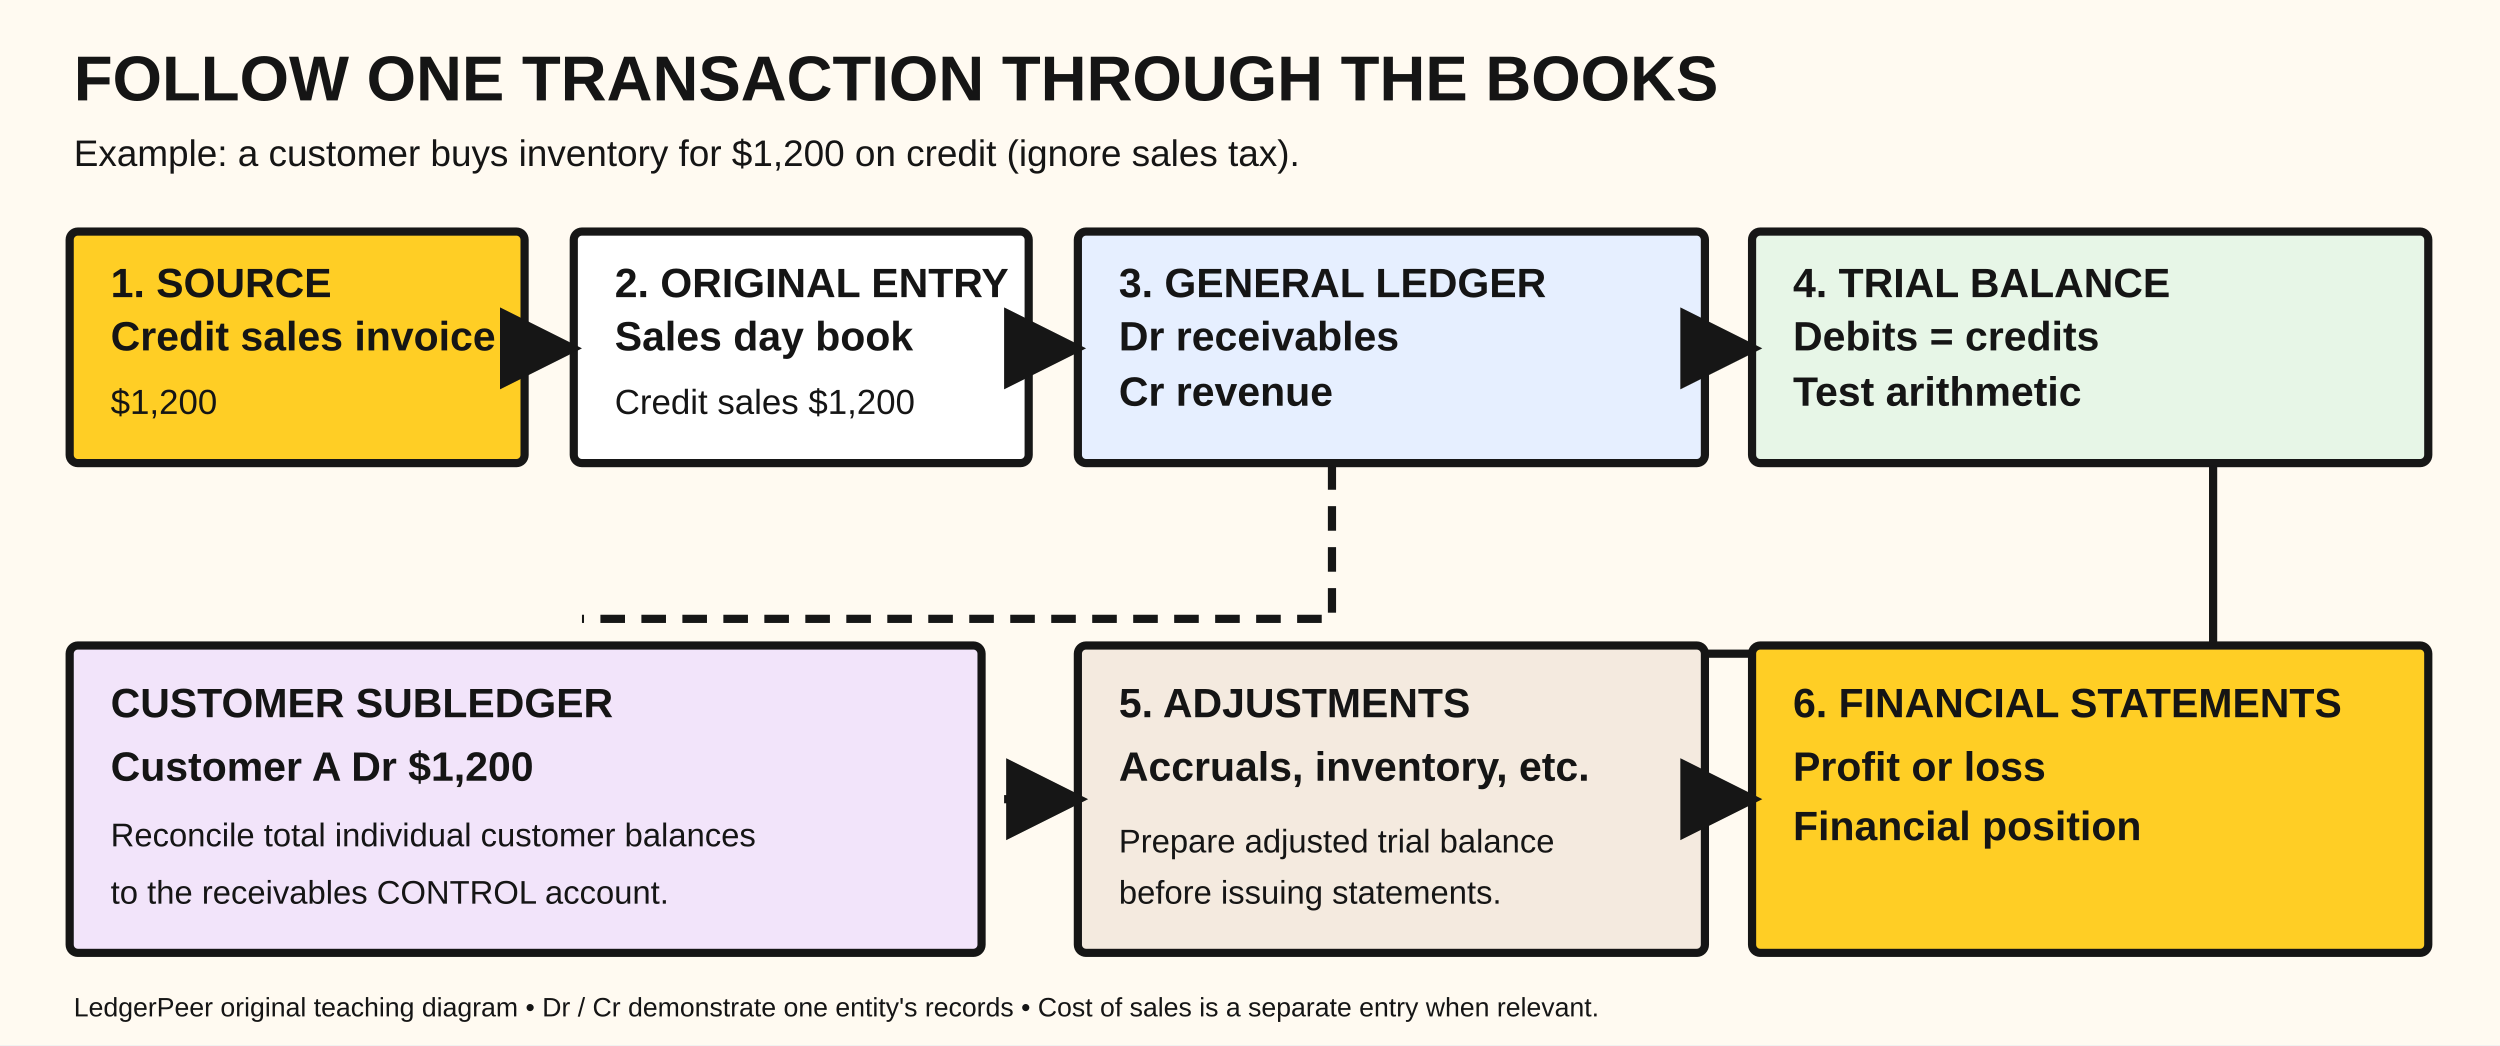
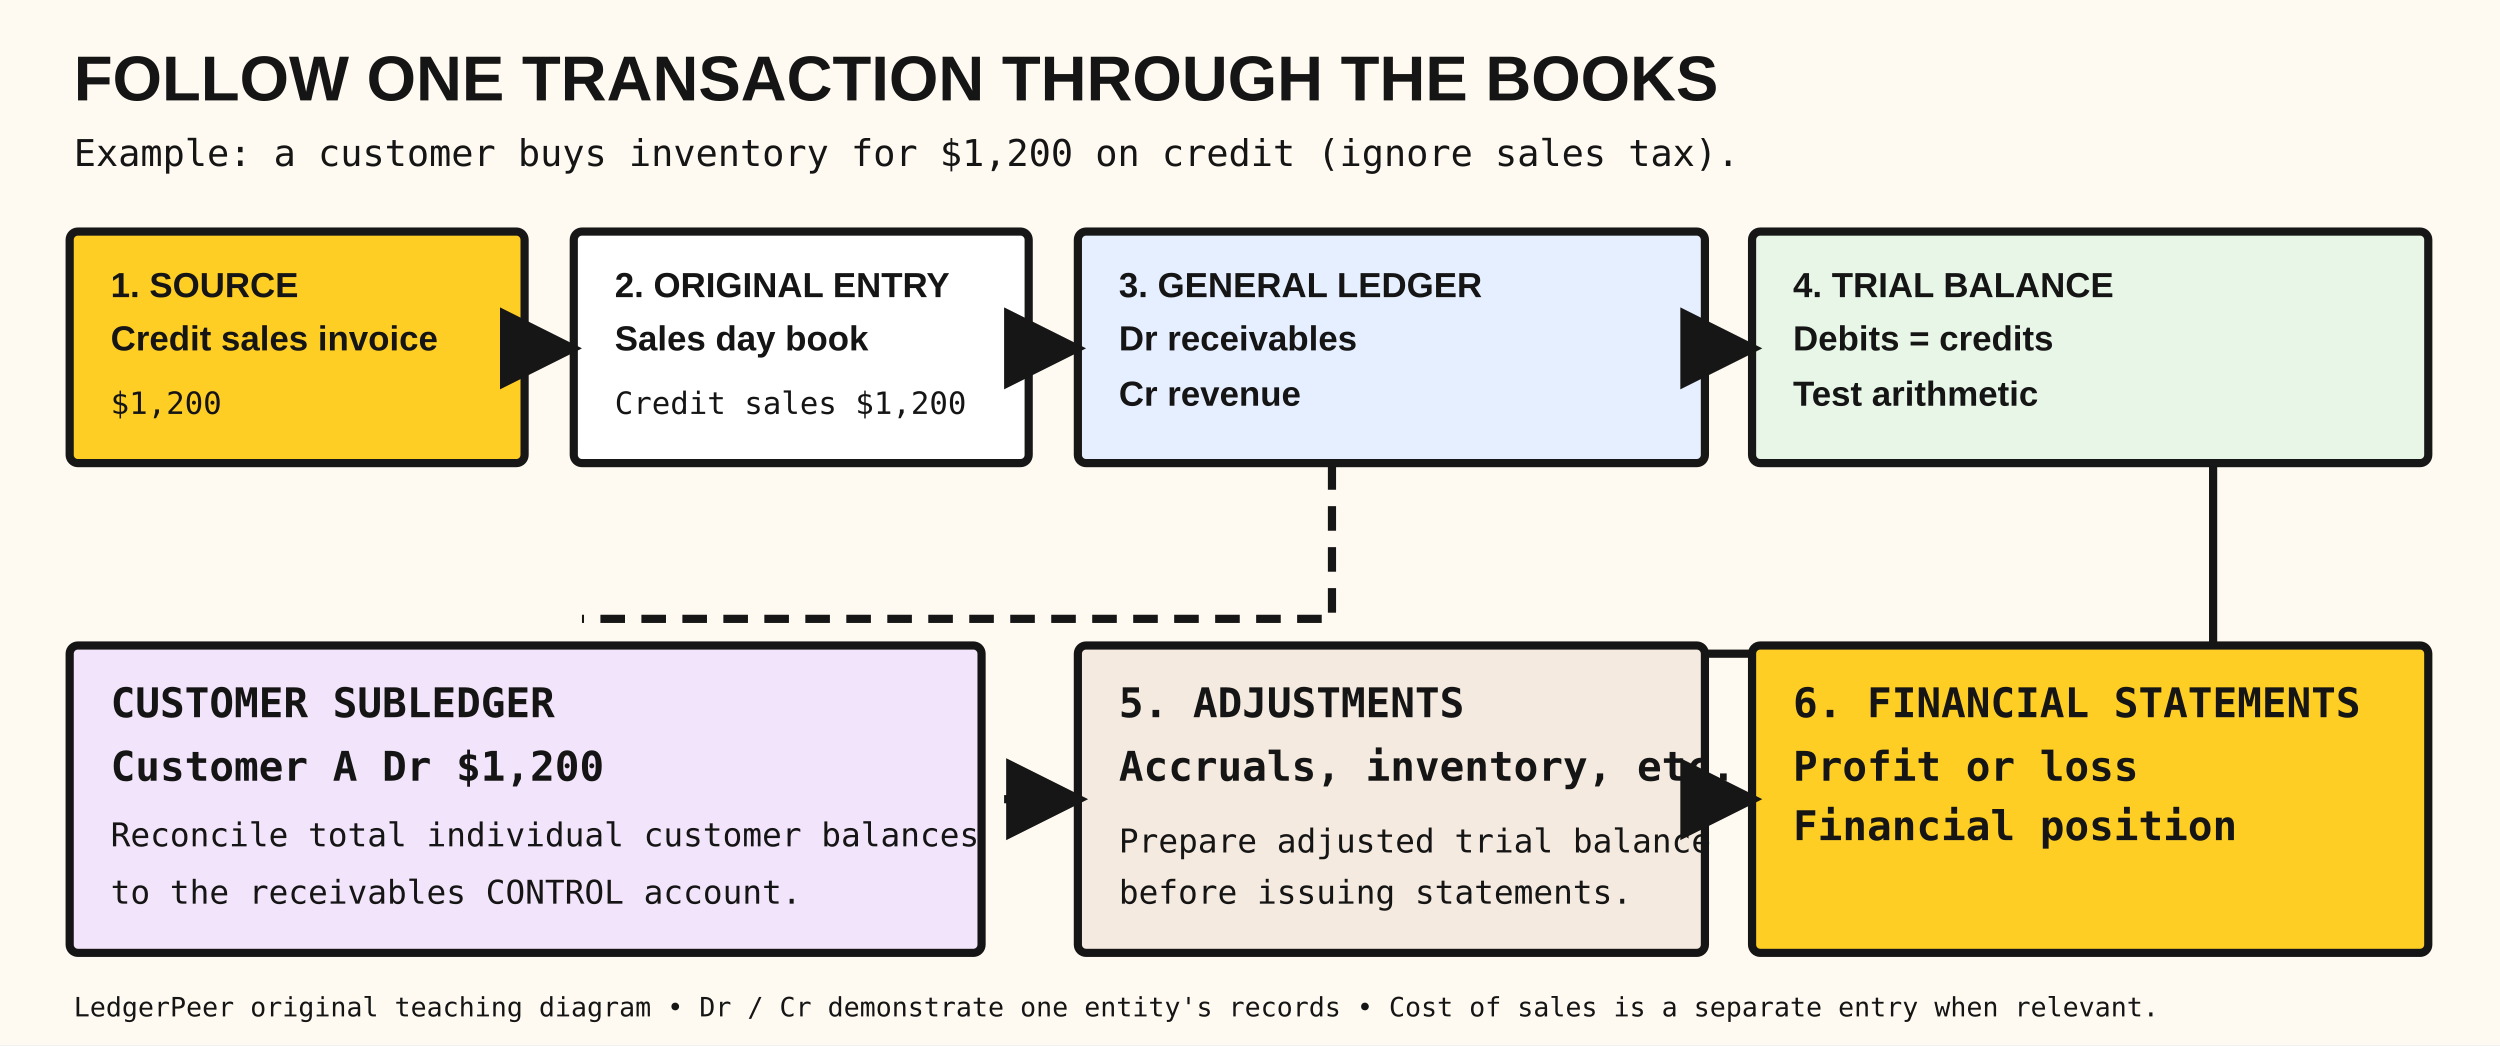
<svg xmlns="http://www.w3.org/2000/svg" viewBox="0 0 1220 510" role="img" aria-labelledby="title desc">
  <defs>
    <marker id="a" markerWidth="11" markerHeight="11" refX="8" refY="5" orient="auto">
      <path d="M0,0 L10,5 L0,10z" fill="#161616" />
    </marker>
  </defs>
  <rect width="1220" height="510" fill="#fffaf1" />
-   <g font-family="Arial,sans-serif" fill="#151515">
-     <text x="36" y="49" font-size="31" font-weight="900">FOLLOW ONE TRANSACTION THROUGH THE BOOKS</text>
+   <g font-family="ui-monospace, Menlo, Consolas, monospace" fill="#151515">
+     <text x="36" y="49" font-size="31" font-weight="900" font-family="Arial Black, Helvetica Neue, Impact, Arial, sans-serif">FOLLOW ONE TRANSACTION THROUGH THE BOOKS</text>
    <text x="36" y="81" font-size="18">Example: a customer buys inventory for $1,200 on credit (ignore sales tax).</text>
    <g stroke="#171717" stroke-width="4">
      <rect x="34" y="113" width="222" height="113" rx="4" fill="#ffce25" />
      <rect x="280" y="113" width="222" height="113" rx="4" fill="#fff" />
      <rect x="526" y="113" width="306" height="113" rx="4" fill="#e6efff" />
      <rect x="855" y="113" width="330" height="113" rx="4" fill="#e7f6e7" />
    </g>
-     <g font-size="20" font-weight="900">
+     <g font-size="17" font-weight="900" font-family="Arial Black, Helvetica Neue, Impact, Arial, sans-serif">
      <text x="54" y="145">1. SOURCE</text>
      <text x="54" y="171">Credit sales invoice</text>
      <text x="300" y="145">2. ORIGINAL ENTRY</text>
      <text x="300" y="171">Sales day book</text>
      <text x="546" y="145">3. GENERAL LEDGER</text>
      <text x="546" y="171">Dr receivables</text>
      <text x="546" y="198">Cr revenue</text>
      <text x="875" y="145">4. TRIAL BALANCE</text>
      <text x="875" y="171">Debits = credits</text>
      <text x="875" y="198">Test arithmetic</text>
    </g>
-     <g font-size="17">
+     <g font-size="15">
      <text x="54" y="202">$1,200</text>
      <text x="300" y="202">Credit sales $1,200</text>
    </g>
    <g stroke="#161616" stroke-width="4" fill="none" marker-end="url(#a)">
      <path d="M256 170h20" />
      <path d="M502 170h20" />
      <path d="M832 170h20" />
    </g>
    <g stroke="#161616" stroke-width="4" fill="none">
      <path d="M650 227v75h-366" stroke-dasharray="12 8" />
      <path d="M1080 227v92h-435" />
    </g>
    <rect x="34" y="315" width="445" height="150" rx="4" fill="#f2e4fa" stroke="#151515" stroke-width="4" />
    <rect x="526" y="315" width="306" height="150" rx="4" fill="#f4eadf" stroke="#151515" stroke-width="4" />
    <rect x="855" y="315" width="330" height="150" rx="4" fill="#ffce25" stroke="#151515" stroke-width="4" />
    <g font-size="20" font-weight="900">
      <text x="54" y="350">CUSTOMER SUBLEDGER</text>
      <text x="54" y="381">Customer A Dr $1,200</text>
      <text x="546" y="350">5. ADJUSTMENTS</text>
      <text x="546" y="381">Accruals, inventory, etc.</text>
      <text x="875" y="350">6. FINANCIAL STATEMENTS</text>
      <text x="875" y="381">Profit or loss</text>
      <text x="875" y="410">Financial position</text>
    </g>
    <g font-size="16">
      <text x="54" y="413">Reconcile total individual customer balances</text>
      <text x="54" y="441">to the receivables CONTROL account.</text>
      <text x="546" y="416">Prepare adjusted trial balance</text>
      <text x="546" y="441">before issuing statements.</text>
    </g>
    <g stroke="#161616" stroke-width="4" fill="none" marker-end="url(#a)">
      <path d="M832 390h20" />
      <path d="M490 390h33" />
    </g>
    <text x="36" y="496" font-size="13">LedgerPeer original teaching diagram • Dr / Cr demonstrate one entity's records • Cost of sales is a separate entry when relevant.</text>
  </g>
</svg>
